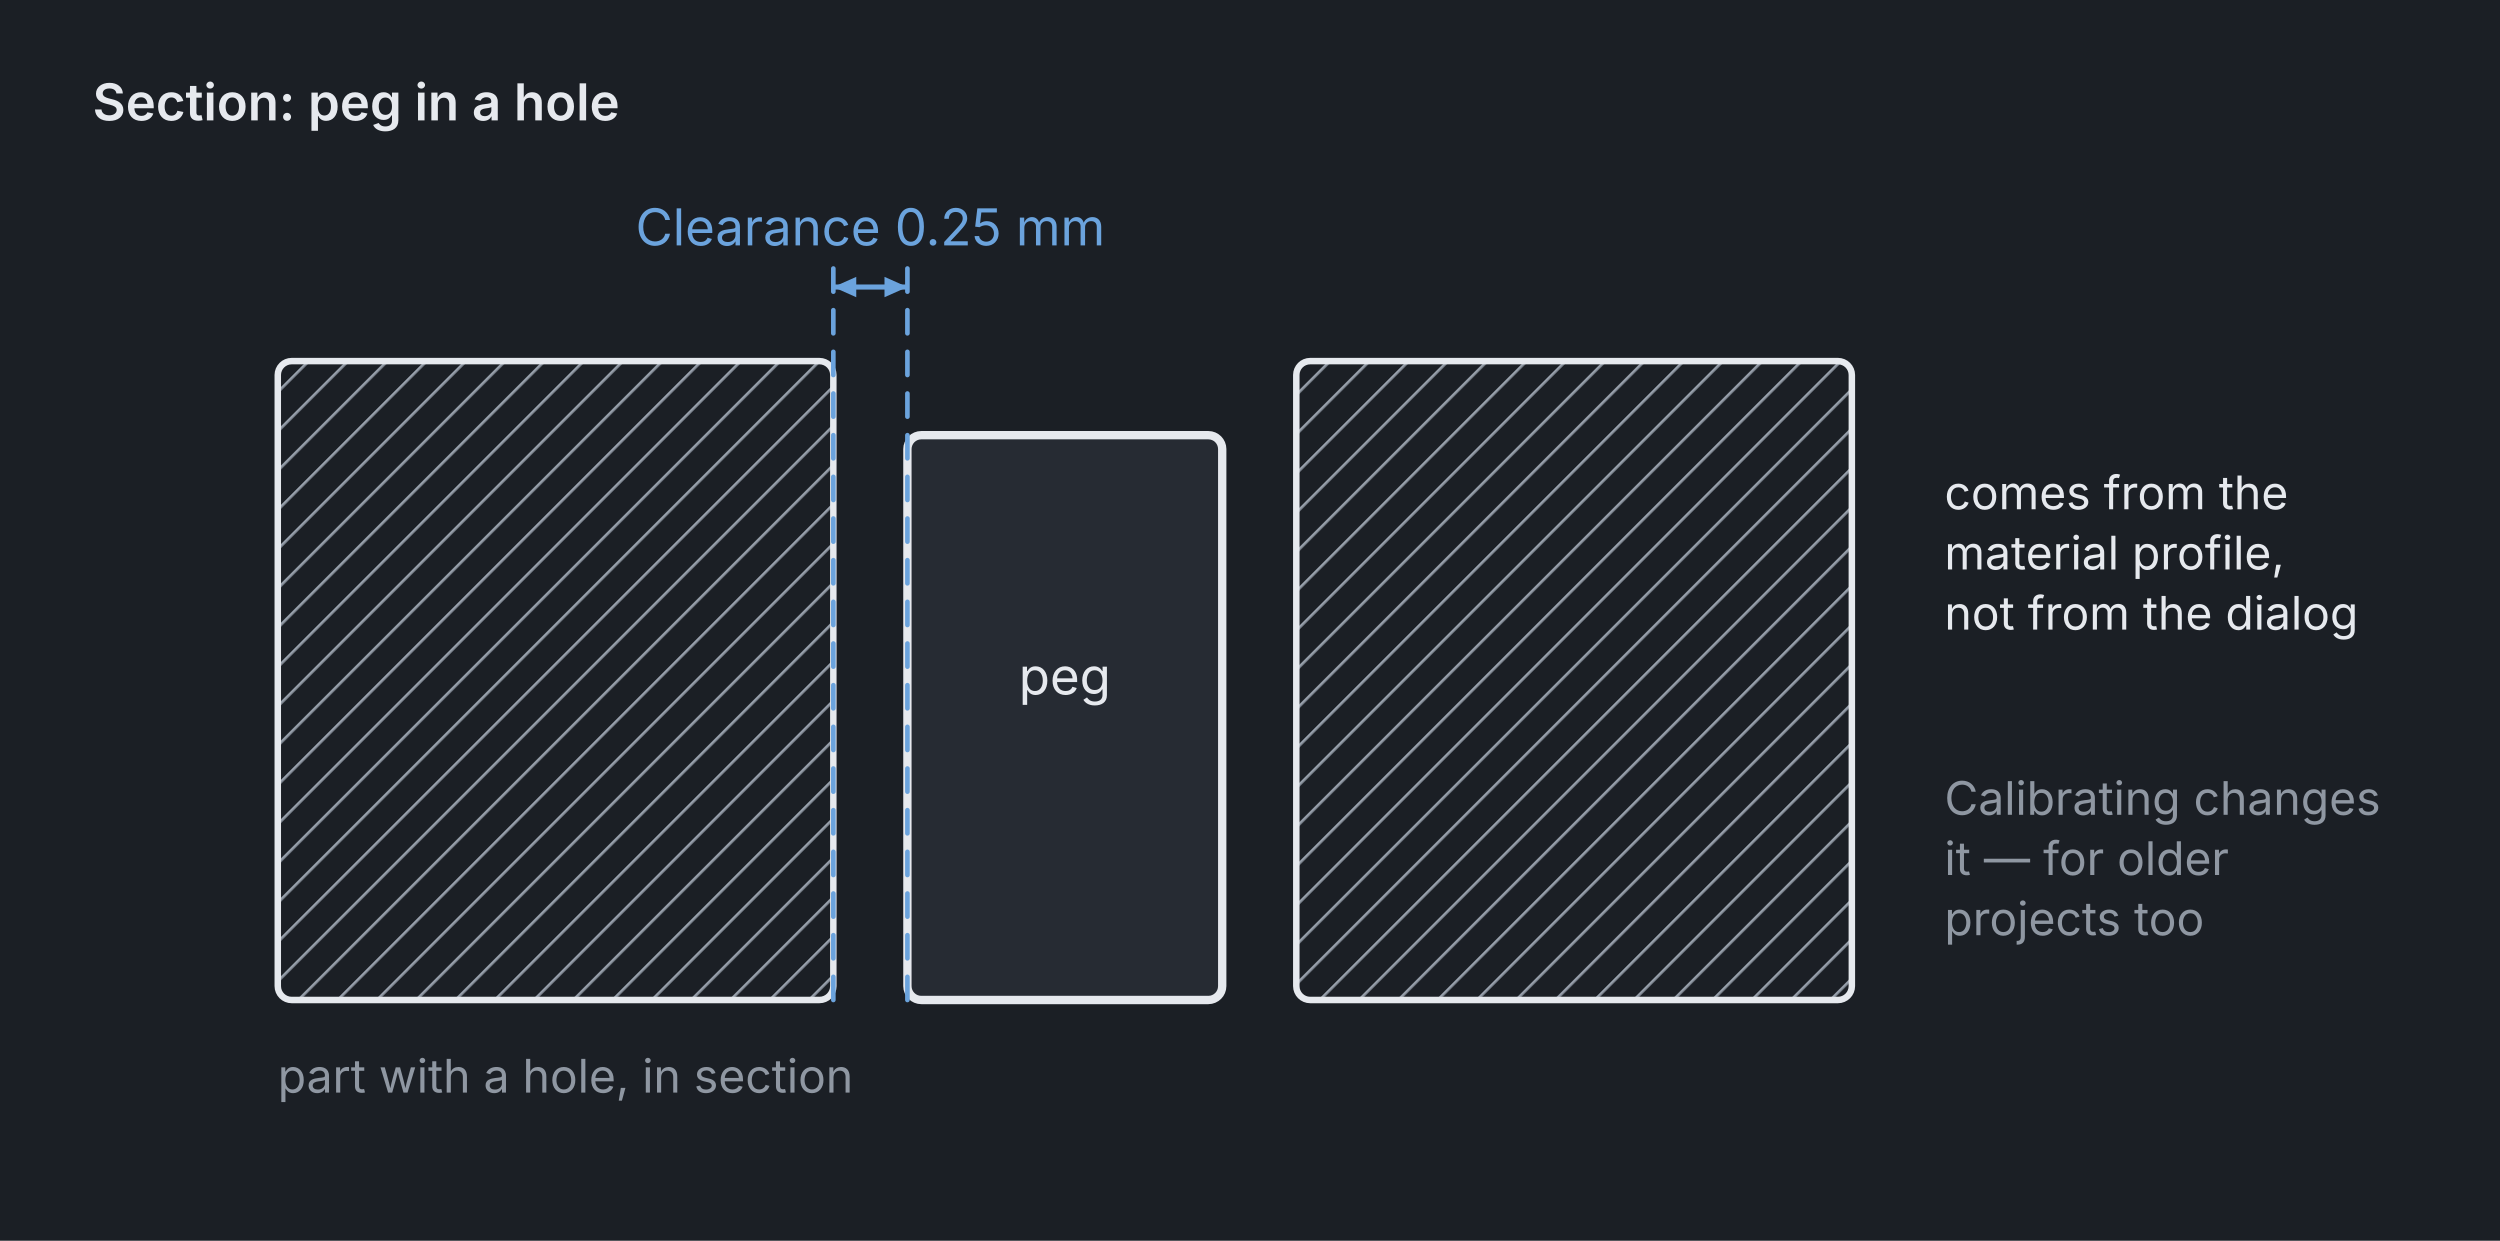
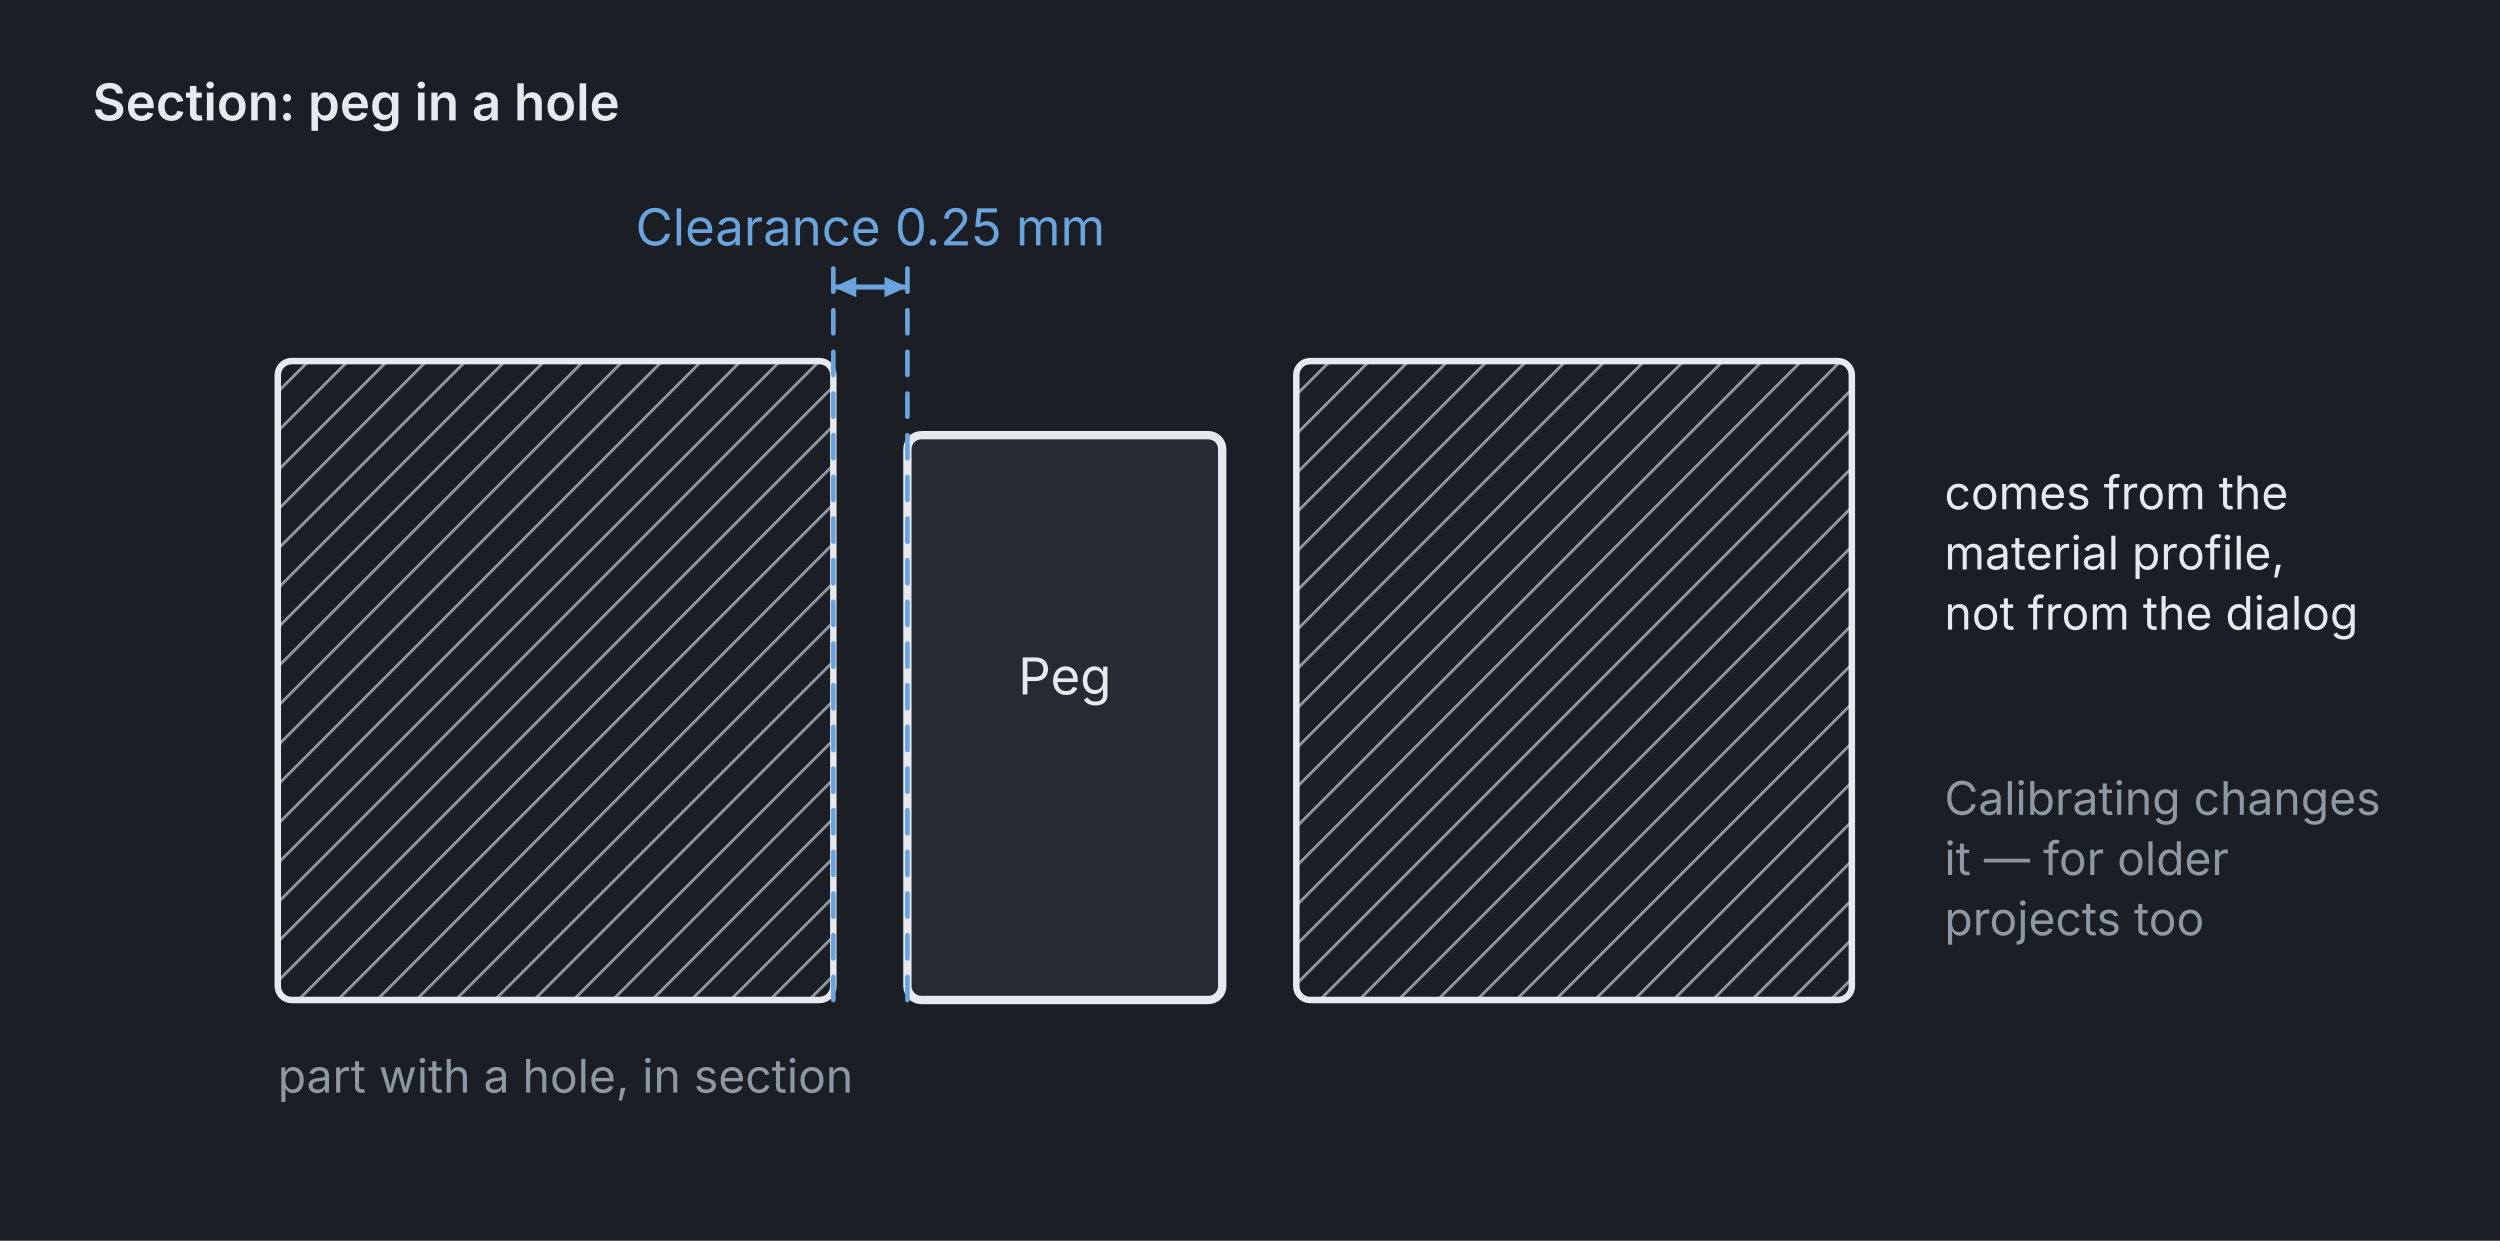
<svg xmlns="http://www.w3.org/2000/svg" viewBox="0 0 540 268" width="540" height="268">
  <defs>
    <pattern id="hatch45" width="6" height="6" patternUnits="userSpaceOnUse" patternTransform="rotate(45)">
      <line x1="0" y1="0" x2="0" y2="6" stroke="#8f97a2" stroke-width="1.2" />
    </pattern>
    <marker id="arrow6ba3dd" viewBox="0 0 10 10" refX="9" refY="5" markerWidth="5" markerHeight="5" orient="auto-start-reverse">
      <path d="M 0 1 L 9 5 L 0 9 z" fill="#6ba3dd" />
    </marker>
  </defs>
  <rect x="0" y="0" width="540" height="268" fill="#1b1f25" />
  <text x="20" y="26" fill="#e6e9ee" font-size="11" font-family="system-ui, -apple-system, Segoe UI, sans-serif" text-anchor="start" font-weight="600">Section: peg in a hole</text>
  <rect x="60" y="78" width="120" height="138" fill="url(#hatch45)" />
  <rect x="60" y="78" width="120" height="138" rx="3" fill="none" stroke="#e6e9ee" stroke-width="1.4" />
  <rect x="280" y="78" width="120" height="138" fill="url(#hatch45)" />
  <rect x="280" y="78" width="120" height="138" rx="3" fill="none" stroke="#e6e9ee" stroke-width="1.4" />
  <text x="60" y="236" fill="#8f97a2" font-size="10" font-family="system-ui, -apple-system, Segoe UI, sans-serif" text-anchor="start">part with a hole, in section</text>
  <rect x="196" y="94" width="68" height="122" rx="3" fill="#262b33" stroke="#e6e9ee" stroke-width="1.8" />
-   <text x="230" y="150" fill="#e6e9ee" font-size="11" font-family="system-ui, -apple-system, Segoe UI, sans-serif" text-anchor="middle">peg</text>
+   <text x="230" y="150" fill="#e6e9ee" font-size="11" font-family="system-ui, -apple-system, Segoe UI, sans-serif" text-anchor="middle">Peg</text>
  <line x1="180" y1="58" x2="180" y2="216" stroke="#6ba3dd" stroke-width="1" stroke-dasharray="5 4" stroke-linecap="round" />
  <line x1="196" y1="58" x2="196" y2="216" stroke="#6ba3dd" stroke-width="1" stroke-dasharray="5 4" stroke-linecap="round" />
  <line x1="180" y1="62" x2="196" y2="62" stroke="#6ba3dd" stroke-width="1.1" marker-start="url(#arrow6ba3dd)" marker-end="url(#arrow6ba3dd)" />
  <text x="188" y="53" fill="#6ba3dd" font-size="11" font-family="system-ui, -apple-system, Segoe UI, sans-serif" text-anchor="middle">Clearance 0.25 mm</text>
  <text x="420" y="110" fill="#e6e9ee" font-size="10" font-family="system-ui, -apple-system, Segoe UI, sans-serif" text-anchor="start">comes from the</text>
  <text x="420" y="123" fill="#e6e9ee" font-size="10" font-family="system-ui, -apple-system, Segoe UI, sans-serif" text-anchor="start">material profile,</text>
  <text x="420" y="136" fill="#e6e9ee" font-size="10" font-family="system-ui, -apple-system, Segoe UI, sans-serif" text-anchor="start">not from the dialog</text>
  <text x="420" y="176" fill="#8f97a2" font-size="10" font-family="system-ui, -apple-system, Segoe UI, sans-serif" text-anchor="start">Calibrating changes</text>
  <text x="420" y="189" fill="#8f97a2" font-size="10" font-family="system-ui, -apple-system, Segoe UI, sans-serif" text-anchor="start">it — for older</text>
  <text x="420" y="202" fill="#8f97a2" font-size="10" font-family="system-ui, -apple-system, Segoe UI, sans-serif" text-anchor="start">projects too</text>
</svg>
